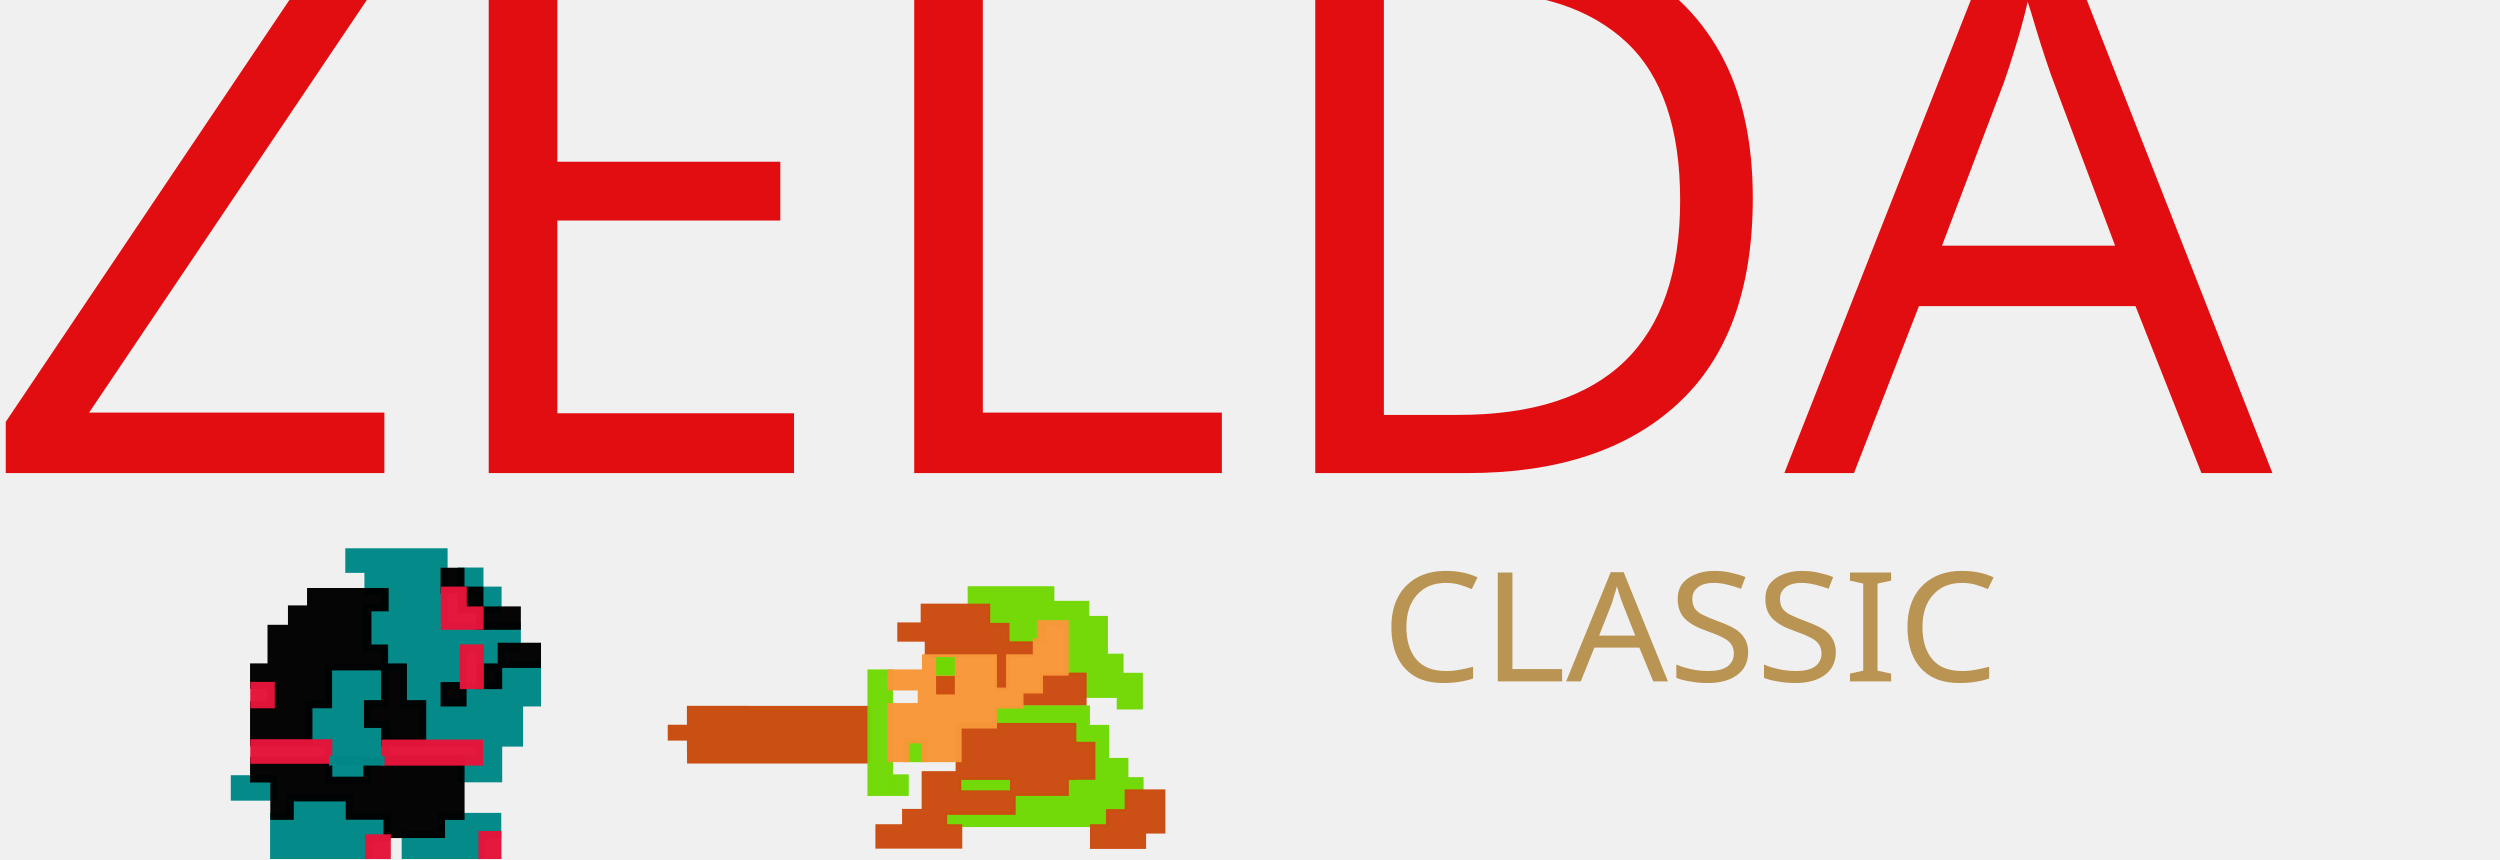
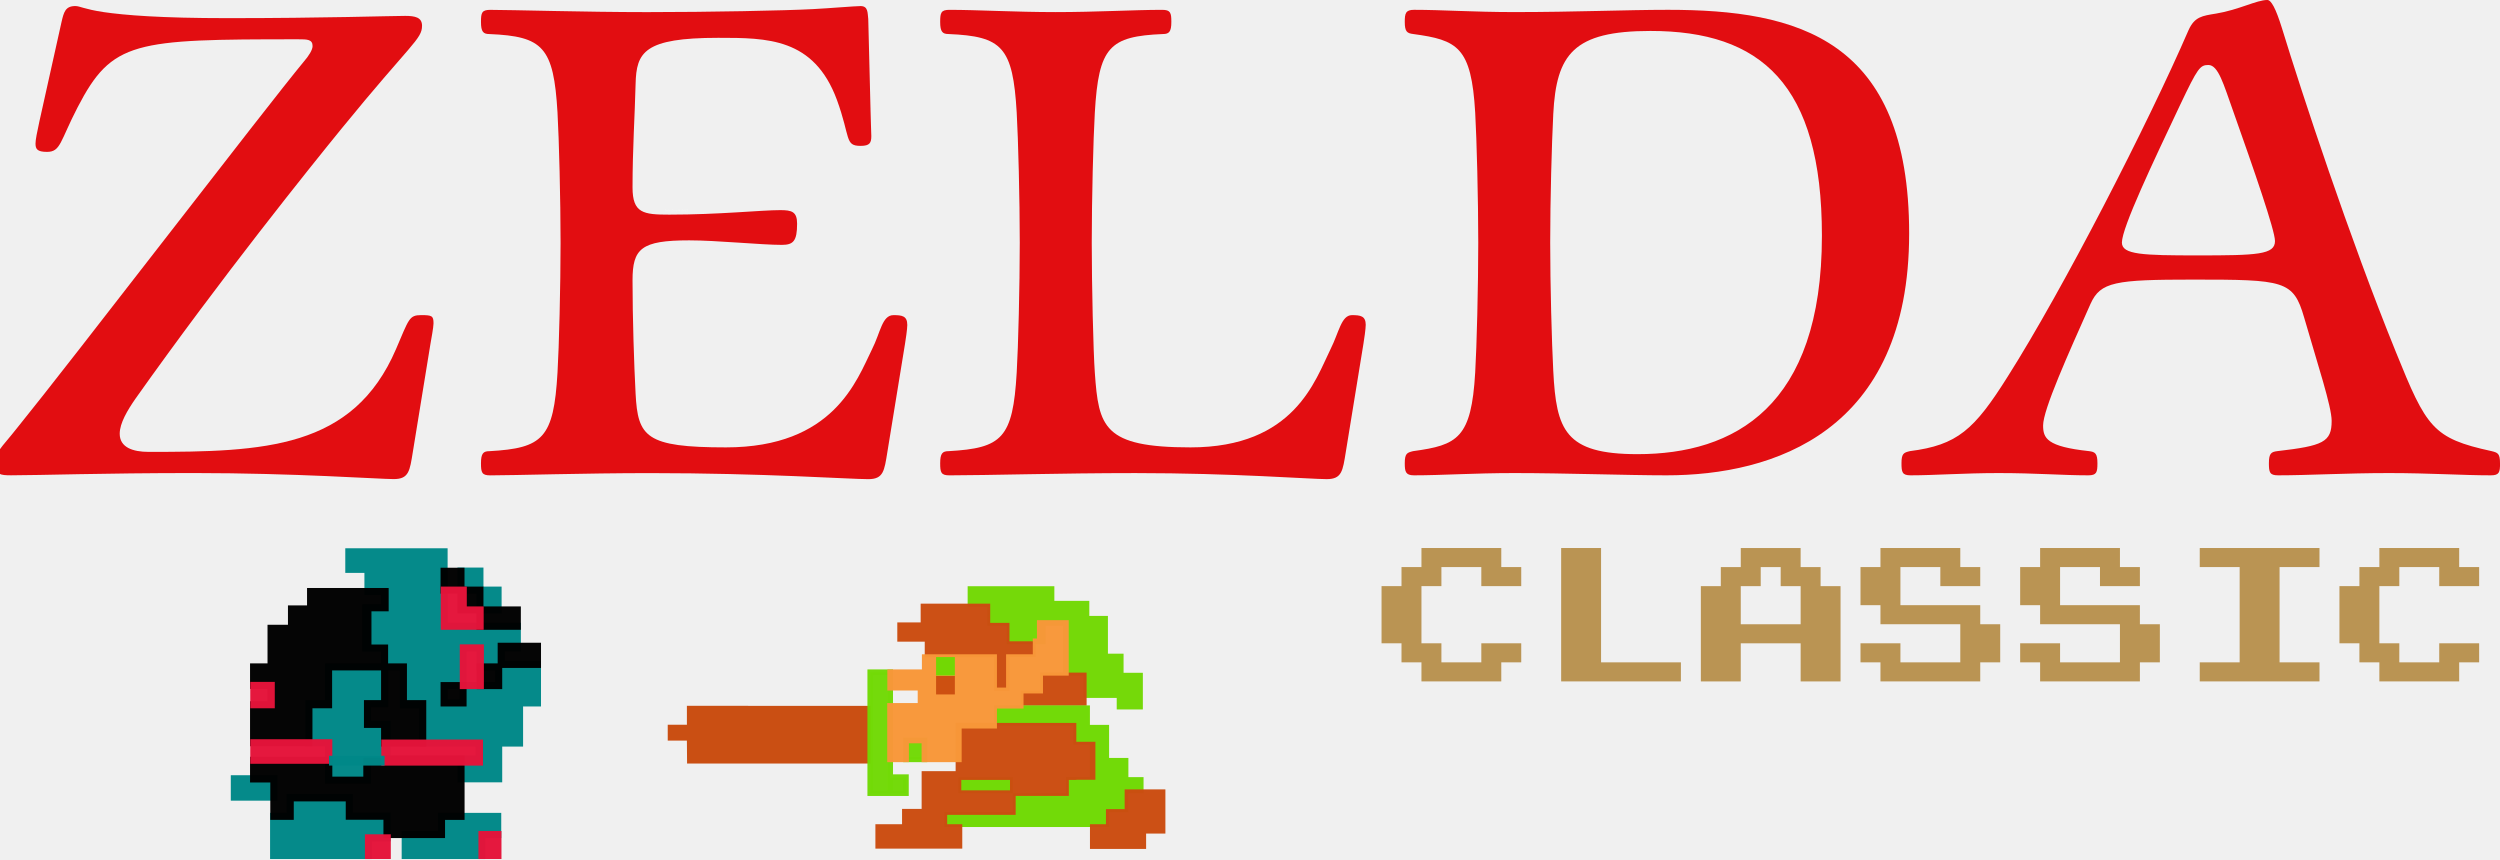
- <svg xmlns="http://www.w3.org/2000/svg" width="117.432mm" height="40.351mm" viewBox="0 0 117.432 40.351" version="1.1" id="svg841">
-   <defs id="defs838" />
-   <g id="layer1" transform="translate(-38.69993,-149.1688)">
-     <text xml:space="preserve" style="font-size:0.159px;line-height:1.25;font-family:TrasksHand;-inkscape-font-specification:TrasksHand;fill:#ffffff;fill-opacity:0.5;stroke-width:0.079" x="69.905" y="159.097" id="text12121">
-       <tspan id="tspan12119" style="fill:#ffffff;fill-opacity:0.5;stroke-width:0.079" x="69.905" y="159.097">John Loreth 2022</tspan>
-     </text>
-     <text xml:space="preserve" style="font-style:normal;font-variant:normal;font-weight:500;font-stretch:normal;font-size:35.723px;line-height:1.25;font-family:'Zapf Intl ITC Std';-inkscape-font-specification:'Zapf Intl ITC Std Medium';display:inline;fill:#e20d11;fill-opacity:1;stroke-width:0.265" x="37.363" y="172.484" id="text2470" transform="scale(1.006383,0.9936576)">
-       <tspan id="tspan2468" style="font-style:normal;font-variant:normal;font-weight:500;font-stretch:normal;font-family:'Zapf Intl ITC Std';-inkscape-font-specification:'Zapf Intl ITC Std Medium';fill:#e20d11;fill-opacity:1;stroke-width:0.265" x="37.363" y="172.484">ZELDA</tspan>
-     </text>
-     <text xml:space="preserve" style="font-size:7.328px;line-height:1.25;font-family:Abel;-inkscape-font-specification:Abel;display:inline;fill:#ba9453;fill-opacity:1;stroke-width:0.265" x="101.227" y="185.414" id="text17595" transform="scale(1.023391,0.9771434)">
-       <tspan id="tspan17593" style="font-style:normal;font-variant:normal;font-weight:normal;font-stretch:normal;font-family:'Nintendo NES Font';-inkscape-font-specification:'Nintendo NES Font';fill:#ba9453;fill-opacity:1;stroke-width:0.265" x="101.227" y="185.414">CLASSIC</tspan>
-     </text>
-     <g id="g27126" transform="matrix(0.02050624,0,0,0.0202072,70.04563,176.8092)" style="display:inline;stroke-width:12.998">
-       <path style="display:inline;opacity:0.98;fill:#c94b0e;fill-opacity:1;stroke:none;stroke-width:12.998" d="M 465.662,407.015 H 45.263 l -0.408,-53.289 -43.909,0.043 v -36.947 l 43.936,0.022 -0.063,-43.998 420.888,0.172 z" id="path27220" />
-       <path id="rect32956" style="display:inline;opacity:0.98;fill:#6fd903;fill-opacity:0.98;stroke:#6fd903;stroke-width:12.998;stroke-opacity:0.98" d="m 546.655,353.343 h 42.317 v 43.978 h -42.317 z m -36.17,85.316 h 36.073 v 37.277 H 510.485 Z M 464.883,194.752 h 45.602 v 281.184 h -45.602 z" />
-       <path id="rect28763" style="display:inline;opacity:0.98;fill:#72d804;fill-opacity:1;stroke:#72d804;stroke-width:12.998;stroke-opacity:1" d="m 783.762,80.034 h 76.391 V 122.87 H 783.762 Z M 739.613,69.425 H 913.008 V 80.232 H 739.613 Z M 1035.943,202.582 h 46.835 v 72.243 h -46.835 z m -76.079,-44.436 h 78.746 v 89.864 H 959.864 Z M 913.008,70.382 h 89.778 V 195.961 H 913.008 Z M 739.661,35.369 H 960.171 V 70.334 H 739.661 Z M 694.453,1.369 h 185.614 V 36.334 h -185.614 z" />
-       <path id="rect29541" style="display:inline;opacity:0.98;fill:#cb4d10;fill-opacity:1;stroke-width:12.998" d="m 809.502,237.628 h 44.531 v 35.057 h -44.531 z m 44.531,-41.975 H 960.456 v 77.031 H 854.033 Z M 748.571,159.602 h 35.191 v 78.369 h -35.191 z m 35.191,-36.732 h 59.997 v 36.618 H 783.762 Z M 739.661,80.034 h 44.101 V 159.602 H 739.661 Z M 580.32,35.369 h 9.343 v 44.827 h -9.343 z m -53.499,43.608 h 63.385 V 123.739 H 526.821 Z M 589.663,35.369 H 739.661 V 159.602 H 589.663 Z" />
-       <path id="rect30532" style="display:inline;opacity:0.98;fill:#6fd903;fill-opacity:1;stroke-width:12.998" d="m 634.568,519.871 h 156.907 v 34.726 H 634.568 Z m 32.364,-81.225 h 124.542 v 37.168 H 666.932 Z m 246.329,-0.371 h 56.78 v 40.152 h -56.78 z m -121.787,37.539 h 178.567 v 78.783 H 791.474 Z m 262.596,-37.164 h 36.824 v 37.427 h -36.824 z m -49.458,-44.628 h 51.547 v 126.164 h -51.547 z m -74.203,-74.867 h 39.632 v 43.782 H 930.409 Z m 37.632,-2 h 43.961 V 554.597 H 968.041 Z M 748.571,271.867 h 219.47 v 47.288 H 748.571 Z" />
-       <path id="rect31520" style="display:inline;opacity:0.98;fill:#cb4d10;fill-opacity:1;stroke:#cb4d10;stroke-width:12.998;stroke-opacity:1" d="m 974.653,554.573 h 36.594 v 44.47 h -36.594 z m 36.594,-35.088 h 79.029 v 79.558 h -79.029 z m 42.824,-45.871 h 80.372 v 89.712 h -80.372 z m -509.881,45.357 h 44.863 v 35.625 h -44.863 z m -61.047,35.625 h 186.008 v 43.731 H 483.143 Z m 105.911,-78.783 h 45.514 v 78.783 h -45.514 z m 0,-44.552 h 77.879 v 44.552 h -77.879 z m 45.514,44.552 H 791.474 V 519.871 H 634.568 Z M 791.474,438.276 h 121.787 v 37.539 H 791.474 Z m 138.935,-75.339 h 43.671 V 438.276 H 930.409 Z M 666.932,319.155 H 930.409 V 438.646 H 666.932 Z" />
-       <path id="rect32710" style="display:inline;opacity:0.98;fill:#f89739;fill-opacity:1;stroke:#f89739;stroke-width:12.998;stroke-opacity:1" d="m 580.071,229.999 h 24.339 v 45.747 H 580.071 Z M 510.485,194.752 h 88.678 v 36.005 h -88.678 z m 79.178,-35.15 h 78.062 v 87.177 h -78.062 z m -79.427,187.183 h 36.64 v 50.536 h -36.64 z m 0,-73.822 h 79.274 V 353.487 h -79.274 z m 78.736,-26.184 h 78.752 V 397.321 h -78.752 z M 843.702,122.87 h 10.331 v 36.732 h -10.331 z m 9.491,-42.638 h 59.815 V 196.199 h -59.815 z m -70.679,79.37 h 71.519 v 78.027 h -71.519 z m -33.943,77.366 h 60.931 v 35.718 h -60.931 z m -81.639,-77.366 h 81.639 v 159.553 h -81.639 z" />
-       <rect style="opacity:0.98;fill:#6fd903;fill-opacity:1;stroke:none;stroke-width:12.998" id="rect32768" width="42.99" height="42.86" x="615.656" y="159.543" />
-       <rect style="opacity:0.98;fill:#cb4d10;fill-opacity:0.98;stroke:none;stroke-width:12.998" id="rect32930" width="42.99" height="42.86" x="615.656" y="203.543" />
+ <svg xmlns="http://www.w3.org/2000/svg" height="40.351mm" viewBox="0 0 117.432 40.351" width="117.432mm">
+   <g transform="translate(-38.69993 -149.1688)">
+     <g fill="#fff" fill-opacity=".5" stroke-width=".079">
+       <path d="m69.979 159.046q0 .019-.005.032-.007.019-.022.019-.01 0-.021-.005-.013-.006-.014-.014.004 0 .01.002.014.004.017.004.013 0 .02-.013.005-.011.005-.026 0-.011-.007-.03-.007-.02-.007-.028 0-.002.001-.004.001-.002.004-.002.006 0 .012.029.005.024.005.036z" />
+       <path d="m70.04 159.062q0 .016-.009.025-.009.009-.026.009-.009 0-.014-.004-.005-.004-.005-.013 0-.013.016-.025.016-.012.029-.012.006 0 .008.007.001.004.001.013zm-.01.004q0-.002-0-.004-0-.002-.001-.004-.003.002-.008.009-.003.003-.005.005 0-.003.001-.005.001-.003.002-.005-.007 0-.015.006-.007.006-.007.013 0 .005.005.005.01 0 .019-.005.011-.006.011-.015z" />
+       <path d="m70.105 159.069q0 .008-.006.018-.007.011-.014.011-.002 0-.004-.002-.001-.002-.001-.005 0-.003.006-.009.006-.006.006-.008 0-.001-0-.003-0-.001-.001-.002-.012.003-.024.014-.012.011-.019.012-.001-.003-.001-.007 0-.004.002-.009.001-.003.005-.008.006-.008.012-.019.003-.006.011-.019.008-.014.012-.019.002-.003.003-.004.002-.002.005-.003.002.001.003.002.001.002.001.004 0 .005-.007.015-.013.017-.013.017-.007.011-.007.019l0.0.002q.009-.004.01-.005.006-.003.011-.003.005 0 .007.003.002.003.002.009z" />
+       <path d="m70.179 159.059q0 .011-.005.023-.006.013-.014.019-.002-.002-.003-.005-.001-.003-.001-.005 0-.003.008-.016.004-.006.003-.01l-0-.002q-.006.002-.02.011-.014.009-.029.018-.002 0-.004-.002-.002-.002-.002-.004 0-.003.011-.022.003-.006.011-.02.003.003.003.007.001.004.001.01 0 .002 0 .004.015-.009.023-.013.009-.005.012-.005.002 0 .004.005.002.005.002.008z" />
+       <path d="m70.317 159.09q0 .003-.003.004-.002.001-.005.001-.003 0-.007-.001-.009-.001-.012-.001-.005 0-.019.001-.008.001-.011.001-.01 0-.01-.01 0-.009.006-.026.003-.01.013-.032.008-.02.01-.028.001-.003.001-.003.001-.002.003-.002.003 0 .005.004.002.004.002.008 0 .006-.006.019-.006.013-.013.026-.007.015-.007.023 0 .004.003.006.002.001.007.001.004 0 .012-.001.009-.001.011-.001.007 0 .012.002.006.003.006.009z" />
+       <path d="m70.376 159.062q0 .016-.009.025-.009.009-.026.009-.009 0-.014-.004-.005-.004-.005-.013 0-.013.016-.025.016-.012.029-.012.006 0 .008.007.001.004.001.013zm-.01.004q0-.002-0-.004-0-.002-.001-.004-.003.002-.008.009-.003.003-.005.005 0-.003.001-.005.001-.003.002-.005-.007 0-.015.006-.007.006-.007.013 0 .005.005.005.01 0 .019-.005.011-.006.011-.015z" />
+       <path d="m70.443 159.059q0 .005-.003.011-.003.006-.006.01l-0-.002q0-.002 0-.006 0-.004 0-.006 0-.003-.001-.004-.001-.001-.003-.001-.007 0-.019.012-.012.013-.024.025-.001 0-.002-0-.002-.001-.003-.001 0-.006.004-.013.009-.019.01-.02.001-.005.002-.007.001-.002.002-.005.001-.003.003-.005.002-.002.004-.003l.002.019q.007-.006.01-.009.007-.006.012-.006.005 0 .008.003.003.003.003.008z" />
+       <path d="m70.521 159.04q0 .007-.018.018-.017.011-.025.011-.004 0-.005-.003-.001-.003-.001-.007 0-.003 0-.004.011 0 .019-.003.009-.003.015-.011-.005-.002-.01-.002-.012 0-.025.009-.014.01-.014.021 0 .011.014.015.002.001.027.004.014.002.014.008 0 .002-.005.004-.005.002-.013.002-.02 0-.032-.006-.016-.008-.016-.026 0-.019.019-.03.016-.01.037-.01.006 0 .011.003.006.003.006.009z" />
+       <path d="m70.584 159.012q0 .003-.008.015-.008.011-.008.017 0 .003.004.006.008.007.008.009 0 .002-.001.004-.001.002-.003.002-.002 0-.005-.002-.002-.001-.009-.006-.002.005-.004.007-.004.008-.006.012-.002.007-.005.015-.004.01-.01.01l-0-.004q0-.011.007-.027.001-.003.008-.015-.013-.007-.028-.007 0-.006.002-.009.003-.003.008-.003.005 0 .013.002.004.001.008.002.003-.001.008-.01.013-.022.017-.026.001.002.002.004.001.002.001.004z" />
+       <path d="m70.643 159.069q0 .008-.006.018-.007.011-.014.011-.002 0-.004-.002-.001-.002-.001-.005 0-.003.006-.009.006-.006.006-.008 0-.001-0-.003-0-.001-.001-.002-.012.003-.024.014-.012.011-.019.012-.001-.003-.001-.007 0-.004.002-.009.001-.003.005-.008.006-.008.012-.019.003-.006.011-.019.008-.014.012-.019.002-.003.003-.004.002-.002.005-.003.002.001.003.002.001.002.001.004 0 .005-.007.015-.013.017-.013.017-.007.011-.007.019l0.0.002q.009-.004.01-.005.006-.003.011-.003.005 0 .007.003.002.003.002.009z" />
+       <path d="m70.773 159.017q0 .007-.008.02-.005.008-.017.023-.012.015-.014.019 0.0 0.0.012.004.012.003.012.013-.005.001-.009.001l-.002-0v-.001q-.003-.001-.004-.001-.003 0-.009.001-.006.001-.01.001-.004 0-.007-.002-.003-.002-.003-.006 0-.003.012-.019.023-.029.023-.029.012-.017.012-.023 0-.002-.002-.003-.001-.001-.006-.001-.003 0-.013.006-.005.003-.007.003l-.003-0q-.001-.001-.002-.002-.001-.002-.001-.003 0-.007.013-.012.011-.005.019-.005.007 0 .01.005.003.004.003.012z" />
+       <path d="m70.868 159.045q0 .019-.021.034-.019.013-.039.013-.01 0-.016-.005-.006-.005-.006-.015 0-.022.019-.037.018-.015.04-.015.011 0 .017.007.006.007.006.018zm-.01.004q0-.007-.008-.011-.006-.003-.015-.003-.013 0-.026.012-.014.012-.014.025 0 .005.003.007.003.002.008.002.016 0 .032-.009.02-.01.02-.024z" />
+       <path d="m70.941 159.017q0 .007-.008.02-.005.008-.017.023-.012.015-.014.019 0.0 0.0.012.004.012.003.012.013-.005.001-.009.001l-.002-0v-.001q-.003-.001-.004-.001-.003 0-.009.001-.006.001-.01.001-.004 0-.007-.002-.003-.002-.003-.006 0-.003.012-.019.023-.029.023-.029.012-.017.012-.023 0-.002-.002-.003-.001-.001-.006-.001-.003 0-.013.006-.005.003-.007.003l-.003-0q-.001-.001-.002-.002-.001-.002-.001-.003 0-.007.013-.012.011-.005.019-.005.007 0 .01.005.003.004.003.012z" />
+       <path d="m71.014 159.017q0 .007-.008.02-.005.008-.017.023-.012.015-.014.019 0.0 0.0.012.004.012.003.012.013-.005.001-.009.001l-.002-0v-.001q-.003-.001-.004-.001-.003 0-.009.001-.006.001-.01.001-.004 0-.007-.002-.003-.002-.003-.006 0-.003.012-.019.023-.029.023-.029.012-.017.012-.023 0-.002-.002-.003-.001-.001-.006-.001-.003 0-.013.006-.005.003-.007.003l-.003-0q-.001-.001-.002-.002-.001-.002-.001-.003 0-.007.013-.012.011-.005.019-.005.007 0 .01.005.003.004.003.012z" />
    </g>
-     <g id="g105686" transform="matrix(0.1670316,0,0,0.1670349,49.70164,175.0896)" style="stroke-width:1.98">
-       <path id="rect107703" style="display:inline;opacity:0.98;fill:#008888;fill-opacity:1;stroke:#008888;stroke-width:1.98;stroke-opacity:1" d="M 0.028,63.813 H 11.138 v 5.174 H 0.028 Z M 58.3,74.399 H 74.106 v 5.106 H 58.3 Z M 48.082,79.504 H 69.606 V 85.399 H 48.082 Z M 11.073,74.385 h 4.683 v 11.014 h -4.683 z m 26.618,-0.03 h 5.294 v 6.07 h -5.294 z m -5.337,0 h 5.337 V 85.399 H 32.355 Z M 15.756,69.088 H 32.355 V 85.399 H 15.756 Z M 37.295,48.531 h 5.659 V 58.946 H 37.295 Z M 21.009,42.692 h 5.53 v 10.996 h -5.53 z m 5.53,0 H 37.474 V 64.211 H 26.539 Z m 0,-10.329 H 42.292 V 42.692 H 26.539 Z m 37.251,25.89 h 5.113 v 5.581 h -5.113 z M 68.903,53.781 h 5.474 V 63.833 H 68.903 Z m 5.474,-11.263 h 5.87 V 53.781 H 74.378 Z M 64.357,37.615 h 10.021 v 4.884 H 64.357 Z M 59.02,42.499 H 74.378 V 53.781 H 59.02 Z M 74.378,31.664 H 85.287 V 42.499 H 74.378 Z M 63.774,5.414 h 5.329 V 10.767 H 63.774 Z m 5.329,5.353 h 5.102 v 5.576 h -5.102 z m 0.057,15.789 h 5.917 v 5.806 h -5.917 z m -4.803,-5.619 h 15.259 v 6.076 H 64.357 Z m -6.494,0 h 6.494 V 37.615 H 57.863 Z M 32.224,-0.01 H 37.606 V 4.935 h -5.382 z m 5.382,0 h 4.686 V 11.161 H 37.606 Z M 36.998,15.742 h 5.446 V 27.057 H 36.998 Z M 47.585,32.362 h 5.43 V 43.012 H 47.585 Z M 42.292,-0.01 H 53.015 V 32.362 H 42.292 Z m 10.724,0 h 6.005 V 53.781 h -6.005 z" />
-       <path id="rect108214" style="display:inline;opacity:0.98;fill:#000000;fill-opacity:1;stroke:#000000;stroke-width:1.98;stroke-opacity:1" d="m 59.014,5.461 h 4.76 v 5.306 h -4.76 z m 4.76,5.306 h 5.329 v 5.576 H 63.774 Z m 5.329,5.576 h 10.513 v 4.594 H 69.103 Z M 75.077,26.556 H 85.287 V 31.664 H 75.077 Z m -5.917,5.806 h 5.218 v 5.254 H 69.16 Z M 59.02,37.615 h 5.337 v 4.884 H 59.02 Z M 36.998,27.057 h 5.293 v 5.306 h -5.293 z m 0.476,15.635 h 5.48 v 5.839 h -5.48 z m 4.818,-10.329 h 5.294 v 10.65 h -5.294 z m 0,10.329 H 53.015 V 53.781 H 42.292 Z M 26.546,64.211 h 5.808 v 4.984 h -5.808 z m 5.808,0 h 5.119 v 10.145 h -5.119 z m 4.941,-5.265 h 5.69 v 15.41 h -5.69 z m 21.005,-0.694 h 5.49 v 16.147 h -5.49 z m -15.346,0 H 58.3 V 79.504 H 42.954 Z M 11.138,69.194 h 4.618 v 5.191 h -4.618 z m 0,-5.382 H 26.546 v 5.382 H 11.138 Z M 5.441,58.621 H 26.6 v 5.255 H 5.441 Z m 0,-15.612 H 10.357 V 53.682 H 5.441 Z m 4.916,0 H 21.009 V 53.688 H 10.357 Z M 5.441,32.362 h 4.916 v 5.205 H 5.441 Z M 16.102,16.057 h 6.487 v 5.447 h -6.487 z m -5.746,5.447 H 22.589 V 32.362 H 10.357 Z m 0,10.858 H 26.539 V 43.009 H 10.357 Z M 21.471,11.161 H 37.606 V 32.362 H 21.471 Z m 16.134,0 h 4.839 v 4.581 h -4.839 z" />
-       <path id="rect127969" style="opacity:0.98;fill:#e4133a;stroke:#e4133a;stroke-width:1.98" d="m 42.353,58.252 h 26.612 v 0.88 H 42.353 Z m 0,-4.472 h 0.663 v 4.472 H 42.353 Z M 5.502,37.567 h 4.916 v 5.442 H 5.502 Z m 0,16.121 H 26.6 v 4.934 H 5.502 Z M 37.752,80.425 h 5.294 v 4.974 h -5.294 z m 31.915,-0.921 h 4.5 v 5.895 H 69.667 Z M 43.015,53.781 h 25.949 v 4.472 H 43.015 Z M 64.418,27.012 h 4.803 V 37.615 h -4.803 z m 0,-10.67 h 4.746 v 4.594 H 64.418 Z M 59.075,10.767 h 5.342 v 10.17 h -5.342 z" />
-       <rect style="display:inline;opacity:0.98;fill:#008888;fill-opacity:1;stroke:#008888;stroke-width:1.98;stroke-opacity:1" id="rect128200" width="13.648" height="0.781" x="27.65" y="58.34" />
+     <g fill="#e20d11" stroke-width=".265" transform="scale(1.006383 .9936576)">
+       <path d="m58.689 165.41c0-.357-.071-.393-.572-.393-.572 0-.572.179-1.179 1.608-2.001 4.715-6.144 4.858-11.539 4.858-.75 0-1.357-.214-1.357-.857 0-.5.357-1.107.75-1.679 4.001-5.716 8.145-10.931 9.61-12.753 3.251-4.037 3.751-4.215 3.751-4.858 0-.393-.322-.464-.786-.464-.679 0-3.787.107-8.288.107-3.144 0-4.823-.143-5.787-.286-.929-.143-1.107-.286-1.322-.286-.464 0-.536.286-.643.75l-1.036 4.715c-.107.5-.179.857-.179 1.036 0 .25.071.393.536.393.643 0 .607-.5 1.429-2.108 1.608-3.144 2.644-3.215 10.288-3.215.429 0 .679 0 .679.322 0 .179-.179.464-.393.714-1.786 2.179-10.896 14.218-13.36 17.29-.857 1.107-1.036 1.107-1.036 1.786 0 .464.214.5.714.5 1.357 0 4.251-.107 8.538-.107 4.715 0 8.645.286 9.324.286.714 0 .75-.393.893-1.286l.822-5.108c.036-.214.143-.786.143-.965z" />
+       <path d="m80.802 165.482c0-.429-.25-.464-.643-.464-.536 0-.607.822-1 1.608-.714 1.465-1.786 4.644-6.823 4.644-3.751 0-4.108-.5-4.215-2.536-.071-1.357-.143-3.572-.143-5.358 0-1.5.393-1.893 2.644-1.893 1.286 0 3.358.214 4.323.214.536 0 .714-.179.714-1 0-.572-.25-.643-.786-.643-.893 0-2.858.214-5.18.214-1.215 0-1.715-.071-1.715-1.286 0-1.822.107-3.394.143-4.894.036-1.5.393-2.179 3.858-2.179 2.286 0 4.465 0 5.537 2.929.643 1.786.357 2.179 1.107 2.179.429 0 .5-.143.5-.464 0-.214-.036-.929-.036-1.215l-.107-4.323c-.036-.286 0-.607-.357-.607-.25 0-1.5.107-2.215.143-1.286.071-4.858.143-7.752.143-2.894 0-6.323-.107-7.323-.107-.393 0-.429.143-.429.572 0 .464.107.572.393.572 2.501.107 3.001.607 3.179 3.715.071 1.25.143 4.108.143 6.144 0 2.036-.071 4.93-.143 6.144-.179 3.108-.679 3.572-3.179 3.715-.286 0-.393.107-.393.572 0 .429.036.572.429.572 1.107 0 4.43-.107 7.466-.107 2.644 0 4.966.071 6.752.143 1.75.071 3.001.143 3.429.143.714 0 .75-.393.893-1.286l.822-5.108c.036-.214.107-.714.107-.893z" />
+       <path d="m102.2 165.482c0-.429-.25-.464-.643-.464-.5 0-.607.822-1 1.608-.714 1.465-1.679 4.644-6.537 4.644-4.072 0-4.287-.965-4.465-3.537-.071-1-.143-4.108-.143-6.144 0-2.036.071-4.894.143-6.144.179-3.108.679-3.608 3.179-3.715.286 0 .393-.107.393-.572 0-.429-.036-.572-.429-.572-1.322 0-3.072.107-4.966.107-1.893 0-3.644-.107-4.966-.107-.393 0-.429.143-.429.572 0 .464.107.572.393.572 2.501.107 3.001.607 3.179 3.715.071 1.25.143 4.108.143 6.144 0 2.036-.071 4.93-.143 6.144-.179 3.108-.679 3.572-3.179 3.715-.286 0-.393.107-.393.572 0 .429.036.572.429.572 1.715 0 5.216-.107 8.681-.107 2.286 0 4.323.071 5.894.143 1.572.071 2.644.143 3.036.143.714 0 .75-.393.893-1.286l.822-5.108c.036-.214.107-.714.107-.893z" />
+       <path d="m127.564 161.159c0-9.217-5.216-10.574-11.253-10.574-1.965 0-4.322.107-7.18.107-1.893 0-3.358-.107-4.68-.107-.393 0-.429.179-.429.572 0 .464.107.536.393.572 2.072.286 2.715.607 2.894 3.715.071 1.25.143 4.108.143 6.144 0 2.036-.071 4.93-.143 6.144-.179 3.108-.822 3.429-2.894 3.715-.286.071-.393.107-.393.572 0 .393.036.572.429.572 1.322 0 2.786-.107 4.68-.107 2.358 0 5.287.107 7.109.107 4.966 0 11.324-2.036 11.324-11.431zm-4.072.107c0 8.109-4.108 10.324-8.609 10.324-3.394 0-3.787-1.143-3.93-3.93-.071-1.393-.143-4.037-.143-6.073 0-2.036.071-4.644.143-6.073.143-2.822.929-3.93 4.537-3.93 5.144 0 8.002 2.501 8.002 9.681z" />
+       <path d="m155.142 172.019c0-.464-.107-.5-.393-.572-2.751-.607-3.036-1.107-4.465-4.68-2.179-5.43-4.394-12.253-5.323-15.325-.286-.929-.5-1.322-.679-1.322-.5 0-1.322.464-2.393.643-.643.107-1.0.143-1.286.786-1.893 4.43-5.859 12.253-8.431 16.361-1.572 2.536-2.358 3.251-4.573 3.537-.286.071-.393.107-.393.572 0 .429.036.572.429.572 1.107 0 2.501-.107 4.108-.107 1.75 0 2.965.107 4.18.107.393 0 .429-.143.429-.572 0-.464-.107-.536-.393-.572-1.965-.214-2.143-.607-2.143-1.215 0-.75 1.179-3.394 2.215-5.751.464-1.036 1.143-1.143 4.787-1.143 4.251 0 4.68.036 5.18 1.786.643 2.251 1.286 4.215 1.286 4.894 0 1-.393 1.179-2.536 1.429-.286.036-.393.107-.393.572 0 .429.036.572.429.572 1.429 0 3.144-.107 5.18-.107 1.893 0 3.429.107 4.751.107.393 0 .429-.143.429-.572zm-10.503-10.503c0 .643-.822.679-3.608.679-2.572 0-3.537-.036-3.537-.607 0-.714 1.465-3.822 2.715-6.502.822-1.75.929-1.893 1.322-1.893.464 0 .714.929 1.143 2.143 1 2.858 1.965 5.68 1.965 6.18z" />
+     </g>
+     <g fill="#ba9453" stroke-width=".265" transform="scale(1.023391 .9771434)">
+       <path d="m103.059 185.414v-.916h-.916v-.916h-.916v-2.748h.916v-.916h.916v-.916h3.664v.916h.916v.916h-1.832v-.916h-1.832v.916h-.916v2.748h.916v.916h1.832v-.916h1.832v.916h-.916v.916z" />
+       <path d="m109.471 185.414v-6.412h1.832v5.496h3.664v.916z" />
+       <path d="m120.463 182.667v-1.832h-.916v-.916h-.916v.916h-.916v1.832zm-4.58 2.748v-4.58h.916v-.916h.916v-.916h2.748v.916h.916v.916h.916v4.58h-1.832v-1.832h-2.748v1.832z" />
+       <path d="m124.127 185.414v-.916h-.916v-.916h1.832v.916h2.748v-1.832h-3.664v-.916h-.916v-1.832h.916v-.916h3.664v.916h.916v.916h-1.832v-.916h-1.832v1.832h3.664v.916h.916v1.832h-.916v.916z" />
+       <path d="m131.455 185.414v-.916h-.916v-.916h1.832v.916h2.748v-1.832h-3.664v-.916h-.916v-1.832h.916v-.916h3.664v.916h.916v.916h-1.832v-.916h-1.832v1.832h3.664v.916h.916v1.832h-.916v.916z" />
+       <path d="m138.782 185.414v-.916h1.832v-4.58h-1.832v-.916h5.496v.916h-1.832v4.58h1.832v.916z" />
+       <path d="m147.026 185.414v-.916h-.916v-.916h-.916v-2.748h.916v-.916h.916v-.916h3.664v.916h.916v.916h-1.832v-.916h-1.832v.916h-.916v2.748h.916v.916h1.832v-.916h1.832v.916h-.916v.916z" />
+     </g>
+     <g stroke-width="12.998" transform="matrix(.02050624 0 0 .0202072 70.04563 176.8092)">
+       <path d="m465.662 407.015h-420.399l-.408-53.289-43.909.043v-36.947l43.936.022-.063-43.998 420.888.172z" fill="#c94b0e" opacity=".98" />
+       <g stroke-width="12.998">
+         <path d="m546.655 353.343h42.317v43.978h-42.317zm-36.17 85.316h36.073v37.277h-36.073zm-45.602-243.907h45.602v281.184h-45.602z" fill="#6fd903" fill-opacity=".98" opacity=".98" stroke="#6fd903" stroke-opacity=".98" />
+         <path d="m783.762 80.034h76.391v42.836h-76.391zm-44.149-10.609h173.395v10.807h-173.395zm296.33 133.157h46.835v72.243h-46.835zm-76.079-44.436h78.746v89.864h-78.746zm-46.856-87.764h89.778v125.579h-89.778zm-173.347-35.013h220.51v34.965h-220.51zm-45.208-34h185.614v34.965h-185.614z" fill="#72d804" opacity=".98" stroke="#72d804" />
+         <path d="m809.502 237.628h44.531v35.057h-44.531zm44.531-41.975h106.422v77.031h-106.422zm-105.462-36.052h35.191v78.369h-35.191zm35.191-36.732h59.997v36.618h-59.997zm-44.101-42.836h44.101v79.568h-44.101zm-159.341-44.665h9.343v44.827h-9.343zm-53.499 43.608h63.385v44.763h-63.385zm62.842-43.608h149.998v124.233h-149.998z" fill="#cb4d10" opacity=".98" />
+         <path d="m634.568 519.871h156.907v34.726h-156.907zm32.364-81.225h124.542v37.168h-124.542zm246.329-.371h56.78v40.152h-56.78zm-121.787 37.539h178.567v78.783h-178.567zm262.596-37.164h36.824v37.427h-36.824zm-49.458-44.628h51.547v126.164h-51.547zm-74.203-74.867h39.632v43.782h-39.632zm37.632-2h43.961v237.442h-43.961zm-219.47-45.288h219.47v47.288h-219.47z" fill="#6fd903" opacity=".98" />
+         <path d="m974.653 554.573h36.594v44.47h-36.594zm36.594-35.088h79.029v79.558h-79.029zm42.824-45.871h80.372v89.712h-80.372zm-509.881 45.357h44.863v35.625h-44.863zm-61.047 35.625h186.008v43.731h-186.008zm105.911-78.783h45.514v78.783h-45.514zm0-44.552h77.879v44.552h-77.879zm45.514 44.552h156.907v44.057h-156.907zm156.907-37.539h121.787v37.539h-121.787zm138.935-75.339h43.671v75.339h-43.671zm-263.477-43.782h263.477v119.492h-263.477z" fill="#cb4d10" opacity=".98" stroke="#cb4d10" />
+         <path d="m580.071 229.999h24.339v45.747h-24.339zm-69.586-35.247h88.678v36.005h-88.678zm79.178-35.15h78.062v87.177h-78.062zm-79.427 187.183h36.64v50.536h-36.64zm0-73.822h79.274v80.524h-79.274zm78.736-26.184h78.752v150.542h-78.752zm254.73-123.909h10.331v36.732h-10.331zm9.491-42.638h59.815v115.968h-59.815zm-70.679 79.37h71.519v78.027h-71.519zm-33.943 77.366h60.931v35.718h-60.931zm-81.639-77.366h81.639v159.553h-81.639z" fill="#f89739" opacity=".98" stroke="#f89739" />
+       </g>
+       <path d="m615.656 159.543h42.99v42.86h-42.99z" fill="#6fd903" opacity=".98" />
+       <path d="m615.656 203.543h42.99v42.86h-42.99z" fill="#cb4d10" fill-opacity=".98" opacity=".98" />
+     </g>
+     <g stroke-width="1.98" transform="matrix(.1670316 0 0 .1670349 49.70164 175.0896)">
+       <path d="m.028 63.813h11.11v5.174h-11.11zm58.272 10.586h15.805v5.106h-15.805zm-10.218 5.106h21.524v5.895h-21.524zm-37.009-5.12h4.683v11.014h-4.683zm26.618-.03h5.294v6.07h-5.294zm-5.337 0h5.337v11.044h-5.337zm-16.598-5.268h16.598v16.312h-16.598zm21.539-20.557h5.659v10.415h-5.659zm-16.286-5.839h5.53v10.996h-5.53zm5.53 0h10.935v21.519h-10.935zm0-10.329h15.752v10.329h-15.752zm37.251 25.89h5.113v5.581h-5.113zm5.113-4.472h5.474v10.052h-5.474zm5.474-11.263h5.87v11.263h-5.87zm-10.021-4.903h10.021v4.884h-10.021zm-5.337 4.884h15.358v11.282h-15.358zm15.358-10.835h10.909v10.835h-10.909zm-10.603-26.25h5.329v5.353h-5.329zm5.329 5.353h5.102v5.576h-5.102zm.057 15.789h5.917v5.806h-5.917zm-4.803-5.619h15.259v6.076h-15.259zm-6.494 0h6.494v16.679h-6.494zm-25.639-20.947h5.382v4.945h-5.382zm5.382 0h4.686v11.171h-4.686zm-.607 15.752h5.446v11.315h-5.446zm10.587 16.621h5.43v10.65h-5.43zm-5.294-32.372h10.724v32.372h-10.724zm10.724 0h6.005v53.791h-6.005z" fill="#088" opacity=".98" stroke="#088" />
+       <path d="m59.014 5.461h4.76v5.306h-4.76zm4.76 5.306h5.329v5.576h-5.329zm5.329 5.576h10.513v4.594h-10.513zm5.974 10.213h10.21v5.108h-10.21zm-5.917 5.806h5.218v5.254h-5.218zm-10.14 5.254h5.337v4.884h-5.337zm-22.022-10.559h5.293v5.306h-5.293zm.476 15.635h5.48v5.839h-5.48zm4.818-10.329h5.294v10.65h-5.294zm0 10.329h10.724v11.089h-10.724zm-15.745 21.519h5.808v4.984h-5.808zm5.808 0h5.119v10.145h-5.119zm4.941-5.265h5.69v15.41h-5.69zm21.005-.694h5.49v16.147h-5.49zm-15.346 0h15.346v21.252h-15.346zm-31.816 10.942h4.618v5.191h-4.618zm0-5.382h15.408v5.382h-15.408zm-5.697-5.192h21.159v5.255h-21.159zm0-15.612h4.916v10.673h-4.916zm4.916 0h10.652v10.679h-10.652zm-4.916-10.647h4.916v5.205h-4.916zm10.661-16.305h6.487v5.447h-6.487zm-5.746 5.447h12.232v10.858h-12.232zm0 10.858h16.183v10.647h-16.183zm11.114-21.201h16.134v21.201h-16.134zm16.134 0h4.839v4.581h-4.839z" opacity=".98" stroke="#000" />
+       <path d="m42.353 58.252h26.612v.88h-26.612zm0-4.472h.663v4.472h-.663zm-36.85-16.214h4.916v5.442h-4.916zm0 16.121h21.098v4.934h-21.098zm32.25 26.738h5.294v4.974h-5.294zm31.915-.921h4.5v5.895h-4.5zm-26.652-25.724h25.949v4.472h-25.949zm21.402-26.769h4.803v10.603h-4.803zm0-10.67h4.746v4.594h-4.746zm-5.342-5.576h5.342v10.17h-5.342z" fill="#e4133a" opacity=".98" stroke="#e4133a" />
+       <path d="m27.65 58.34h13.648v.781h-13.648z" fill="#088" opacity=".98" stroke="#088" />
    </g>
  </g>
</svg>
